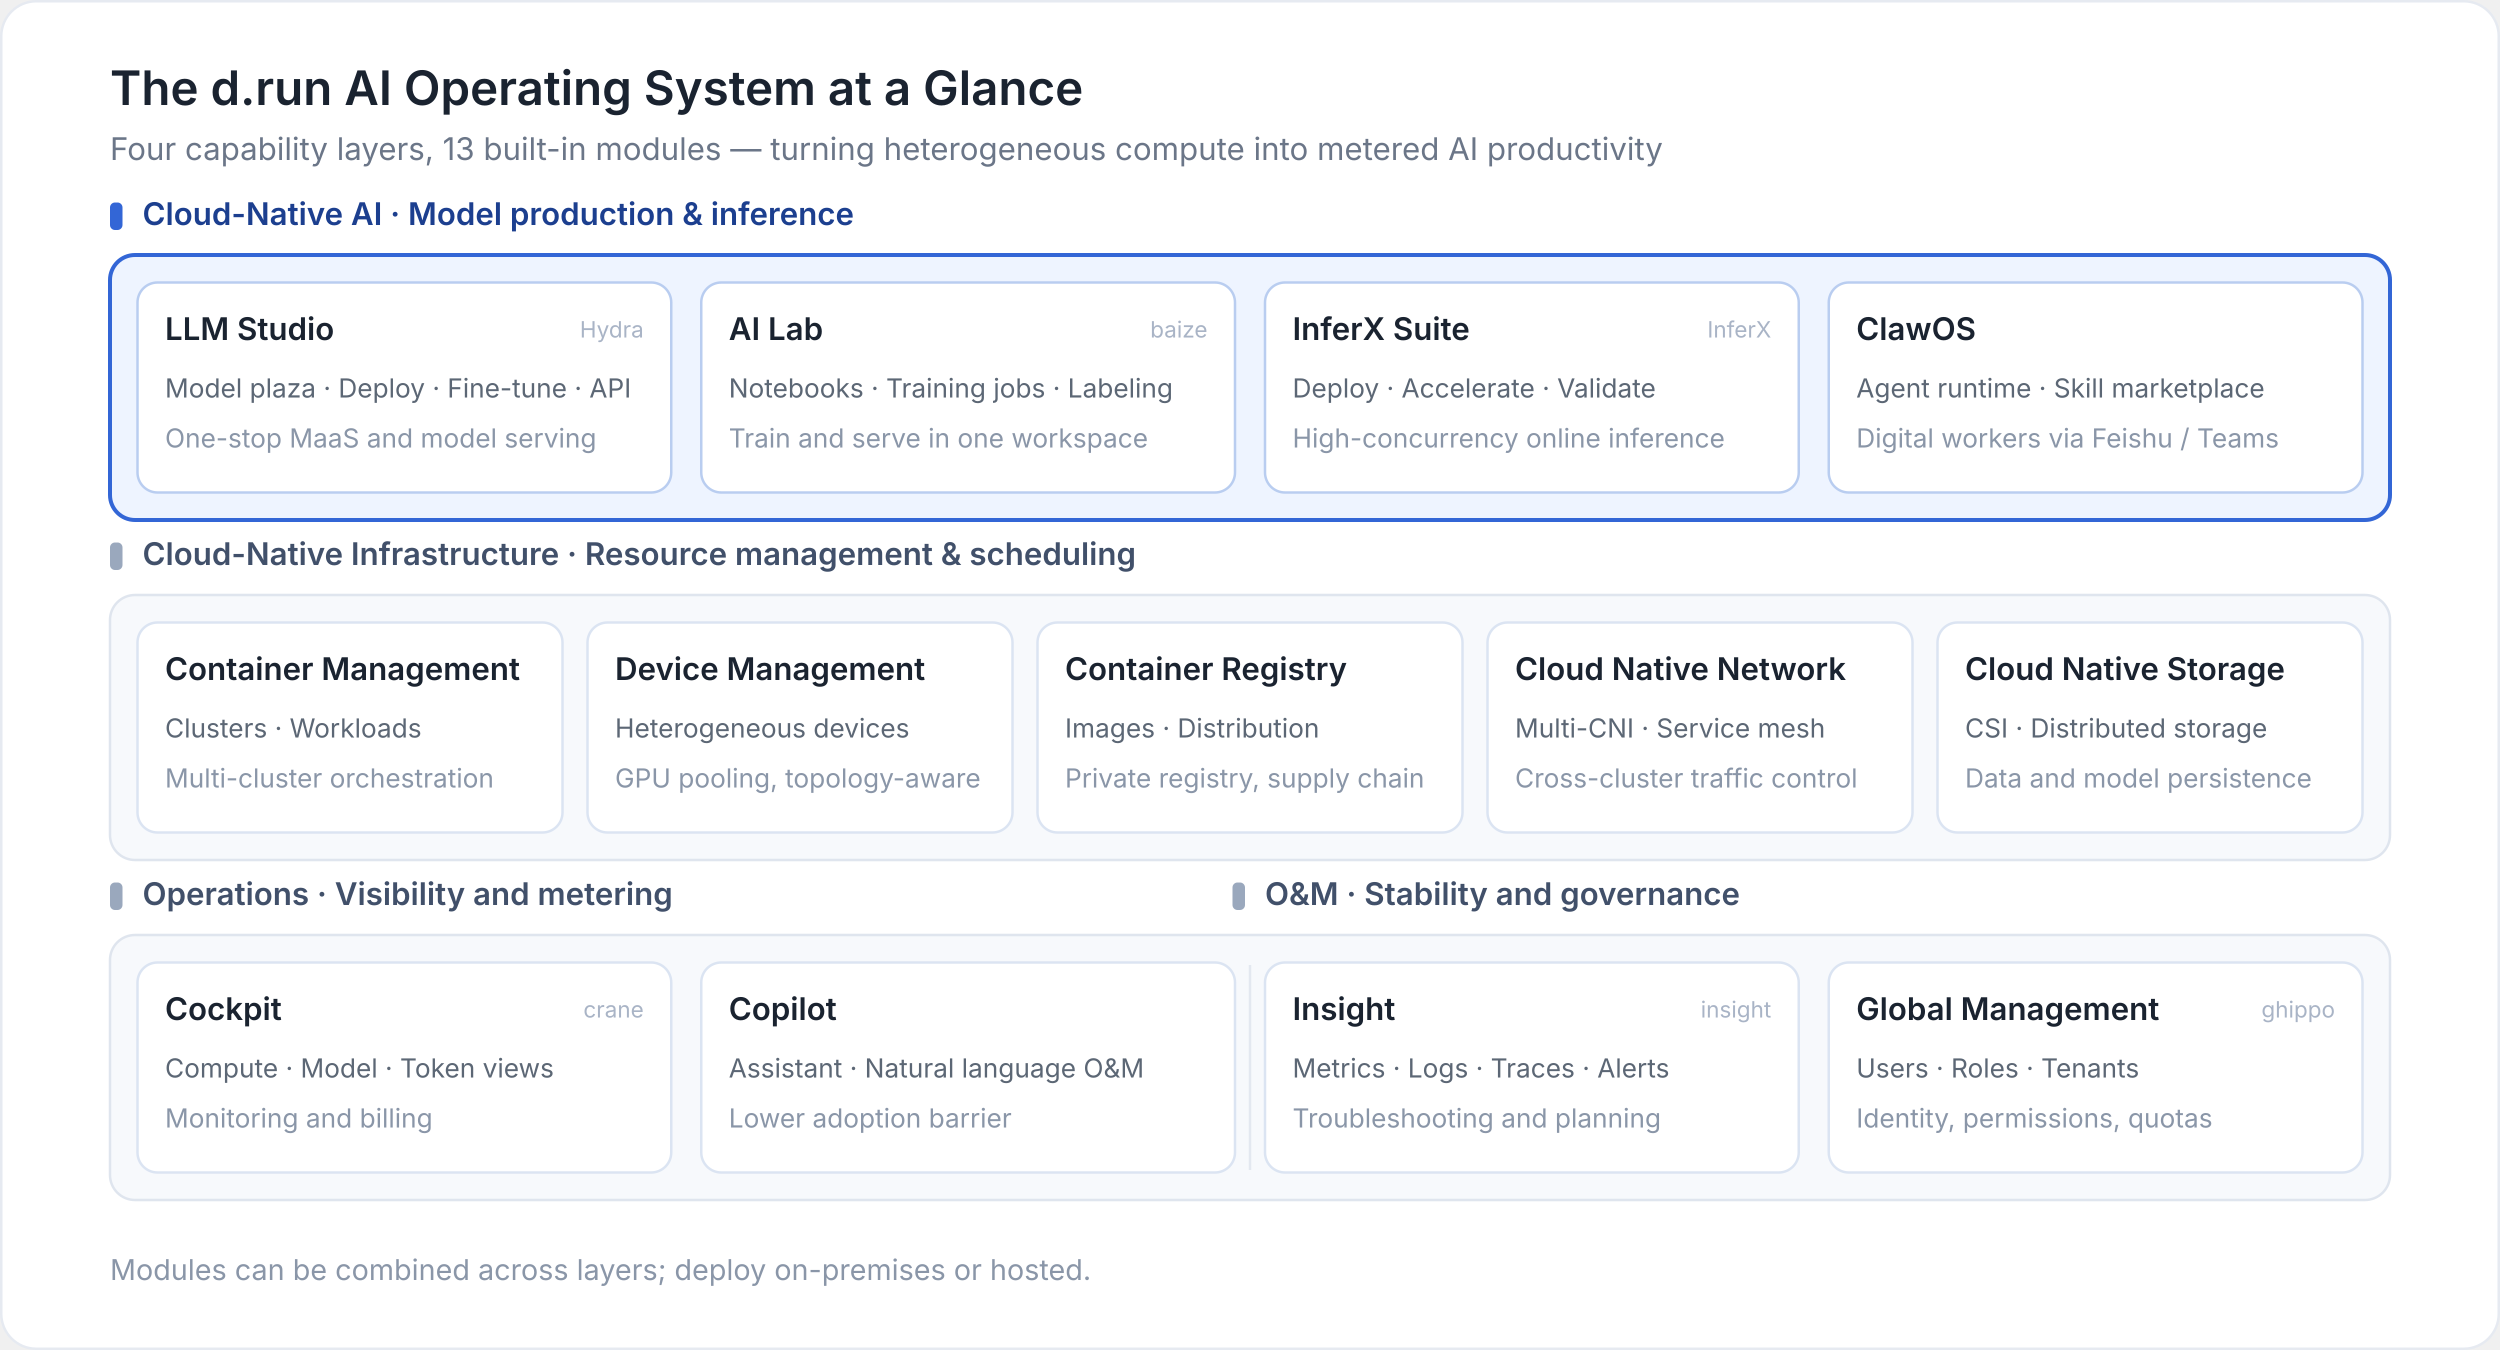
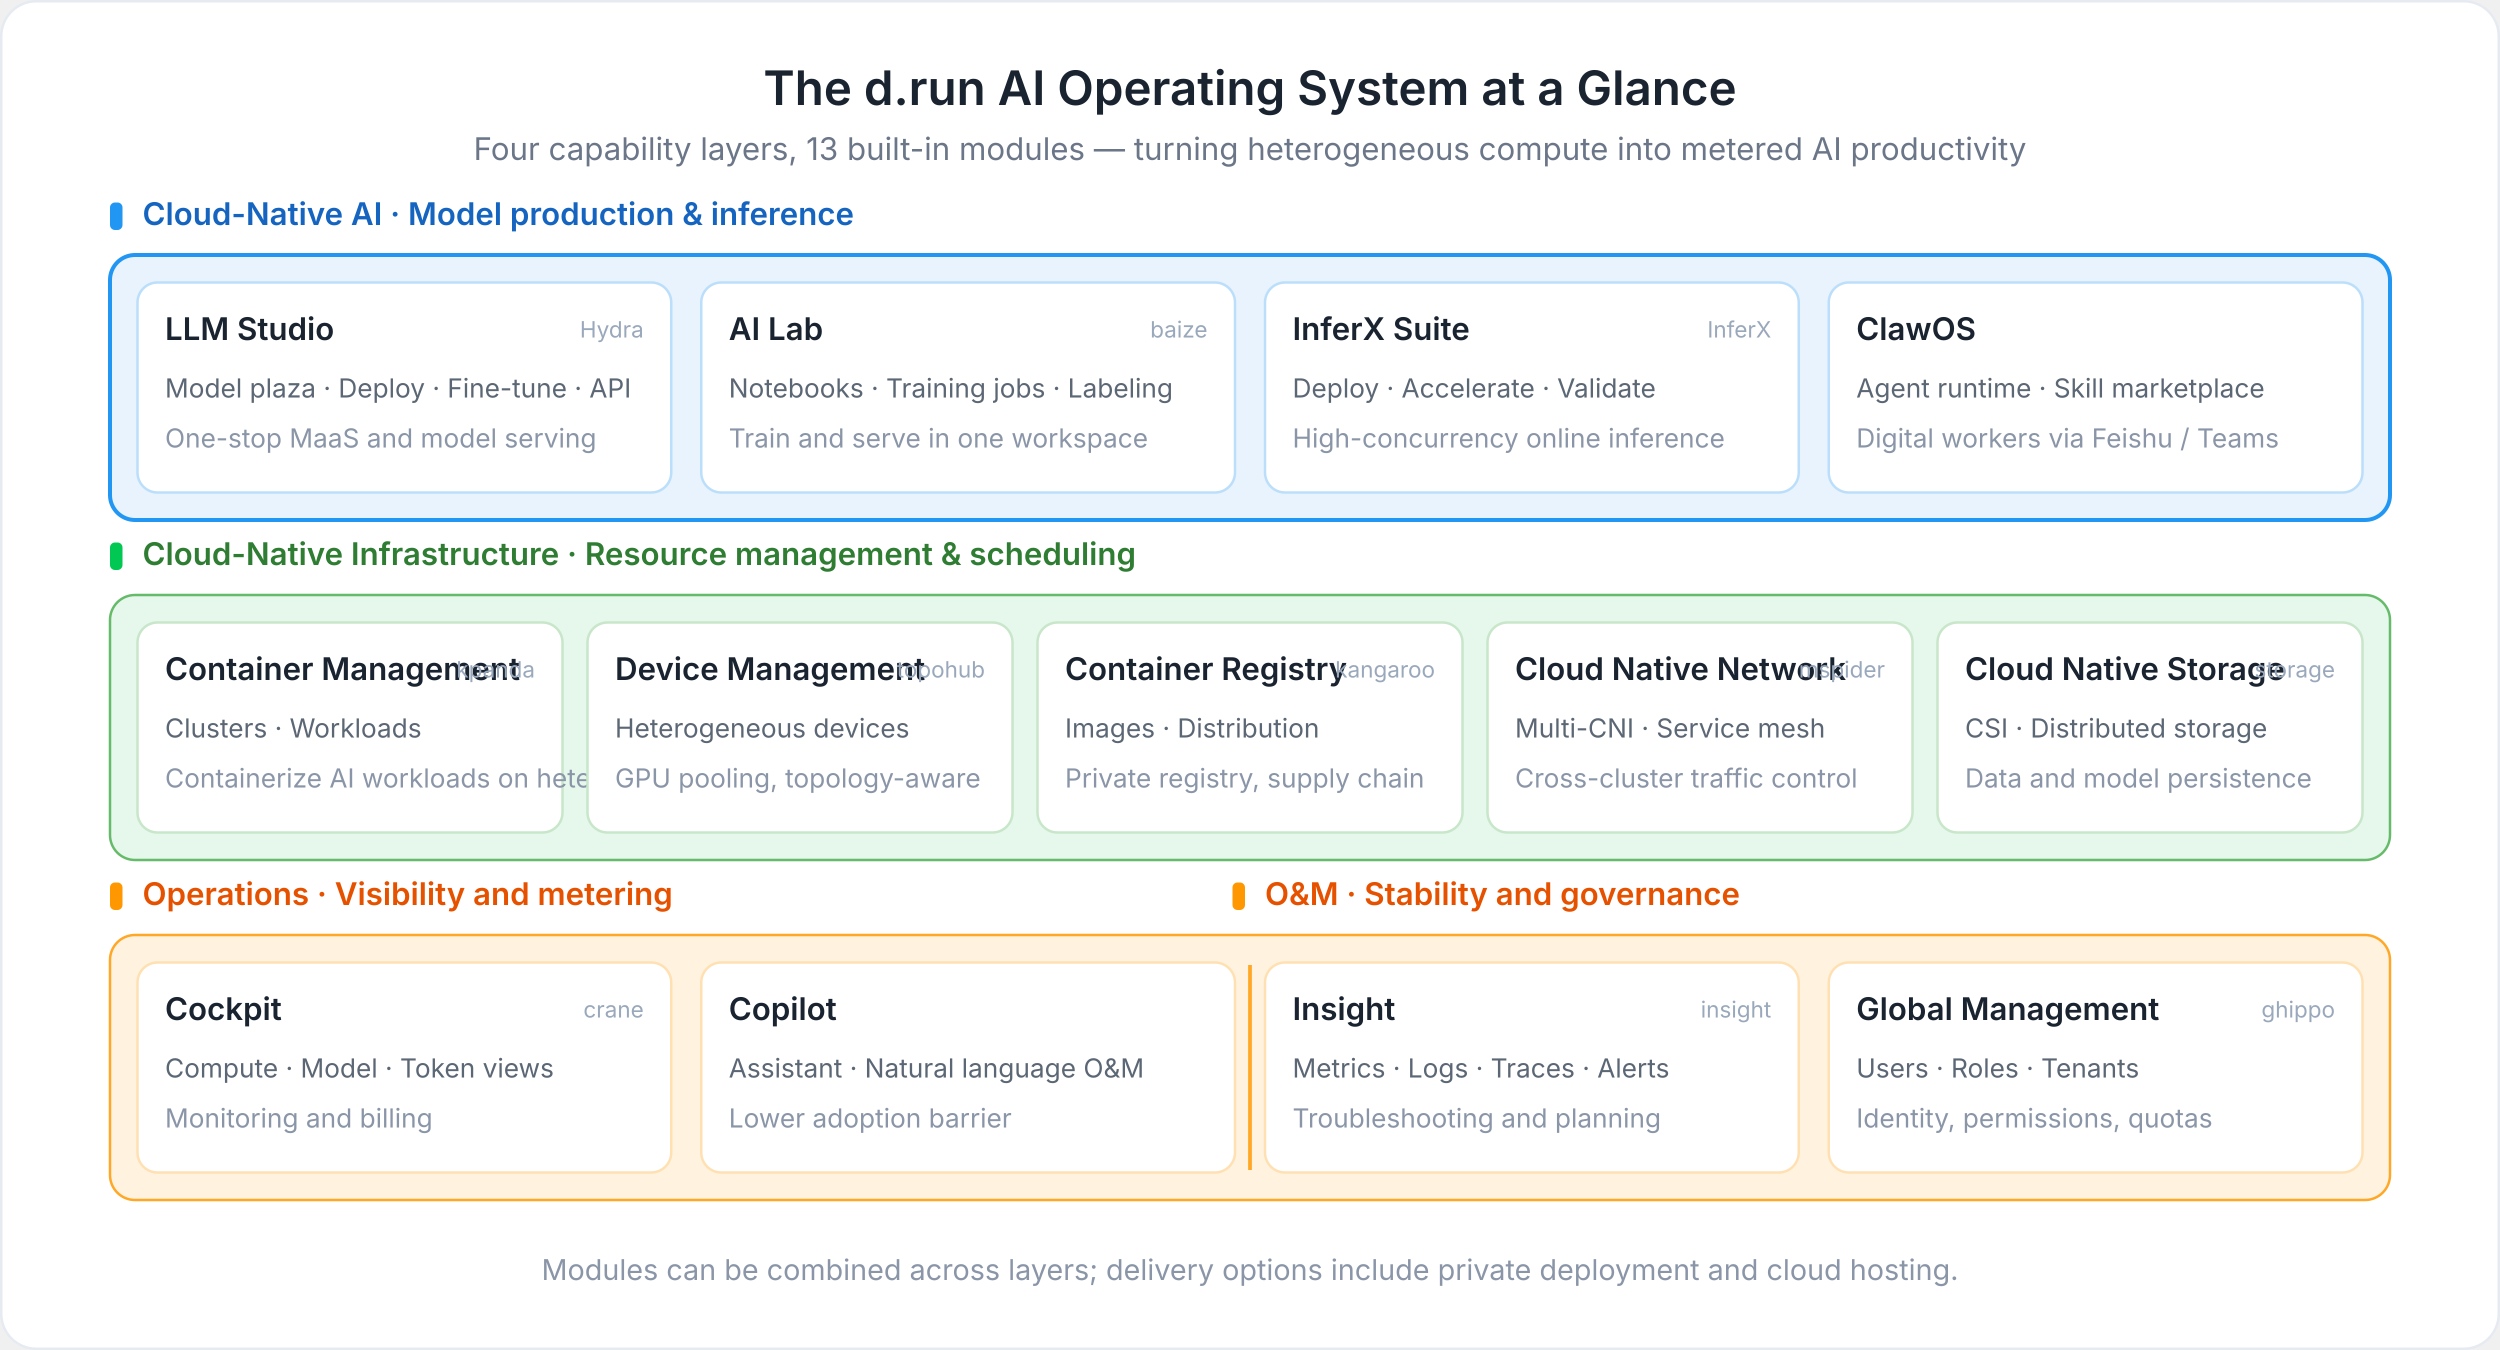
<svg xmlns="http://www.w3.org/2000/svg" width="1000" height="540" viewBox="0 0 1000 540" role="img" aria-labelledby="title desc">
  <style>
    /* Dark mode adaptation: site palette defaults to auto (follows OS). CSS rules override presentation attributes. */
    @media (prefers-color-scheme: dark) {
      /* outer card: transparent so it blends with the page background */
      rect[x="0.5"] { fill: rgba(255,255,255,0.015); stroke: #2e3540; }
      /* surfaces */
      [fill="#ffffff"]:not([x="0.5"]) { fill: #232936; }
-       [fill="#eef4ff"] { fill: #1c2838; }
-       [fill="#f7f9fc"] { fill: #1e232b; }
+       [fill="#e8f3fd"] { fill: #1c2838; }
+       [fill="#e6f7ec"] { fill: #1b2c22; }
+       [fill="#fff3e0"] { fill: #2b2519; }
      /* text */
      [fill="#1a2330"] { fill: #e6ebf2; }
      [fill="#6b7688"] { fill: #8b95a5; }
      [fill="#5c6775"] { fill: #b6bfcb; }
      [fill="#8a96a8"] { fill: #7e8794; }
-       [fill="#a9b4c6"] { fill: #5c6878; }
-       [fill="#41506a"] { fill: #9fb0c8; }
-       [fill="#1c3f8f"] { fill: #82a8ea; }
-       /* accents */
-       [fill="#3366d6"] { fill: #5b86dd; }
-       [fill="#9aa8bd"] { fill: #8291a8; }
+       [fill="#9aa8bc"] { fill: #8291a8; }
+       [fill="#1565c0"] { fill: #64b5f6; }
+       [fill="#2e7d32"] { fill: #81c784; }
+       [fill="#e65100"] { fill: #ffb74d; }
      /* strokes */
-       [stroke="#dbe4f2"] { stroke: #333b48; }
-       [stroke="#b9cdf0"] { stroke: #3c5382; }
-       [stroke="#dfe5ee"] { stroke: #2b323d; }
-       [stroke="#e3e8f0"] { stroke: #2b323d; }
+       [stroke="#2196f3"] { stroke: #42a5f5; }
+       [stroke="#66bb6a"] { stroke: #4caf50; }
+       [stroke="#ffa726"] { stroke: #ffb74d; }
+       [stroke="#bbdefb"] { stroke: #2c4a6e; }
+       [stroke="#c8e6c9"] { stroke: #2c5940; }
+       [stroke="#ffe0b2"] { stroke: #5c4a26; }
    }
  </style>
  <rect x="0.5" y="0.5" width="999" height="539" rx="14" fill="#ffffff" stroke="#e6eaf1" />
-   <text x="44" y="42" font-family="-apple-system, 'PingFang SC', 'Microsoft YaHei', 'Segoe UI', sans-serif" font-size="19" font-weight="600" fill="#1a2330">The d.run AI Operating System at a Glance</text>
-   <text x="44" y="64" font-family="-apple-system, 'PingFang SC', 'Microsoft YaHei', 'Segoe UI', sans-serif" font-size="12.5" fill="#6b7688">Four capability layers, 13 built-in modules — turning heterogeneous compute into metered AI productivity</text>
-   <rect x="44" y="81" width="5" height="11" rx="2" fill="#3366d6" />
-   <text x="57" y="90" font-family="-apple-system, 'PingFang SC', 'Microsoft YaHei', 'Segoe UI', sans-serif" font-size="12.5" font-weight="600" fill="#1c3f8f">Cloud-Native AI · Model production &amp; inference</text>
-   <rect x="44" y="102" width="912" height="106" rx="10" fill="#eef4ff" stroke="#3366d6" stroke-width="1.6" />
-   <rect x="55" y="113" width="213.5" height="84" rx="8" fill="#ffffff" stroke="#b9cdf0" />
+   <text x="500" text-anchor="middle" y="42" font-family="-apple-system, 'PingFang SC', 'Microsoft YaHei', 'Segoe UI', sans-serif" font-size="19" font-weight="600" fill="#1a2330">The d.run AI Operating System at a Glance</text>
+   <text x="500" text-anchor="middle" y="64" font-family="-apple-system, 'PingFang SC', 'Microsoft YaHei', 'Segoe UI', sans-serif" font-size="12.5" fill="#6b7688">Four capability layers, 13 built-in modules — turning heterogeneous compute into metered AI productivity</text>
+   <rect x="44" y="81" width="5" height="11" rx="2" fill="#2196f3" />
+   <text x="57" y="90" font-family="-apple-system, 'PingFang SC', 'Microsoft YaHei', 'Segoe UI', sans-serif" font-size="12.5" font-weight="600" fill="#1565c0">Cloud-Native AI · Model production &amp; inference</text>
+   <rect x="44" y="102" width="912" height="106" rx="10" fill="#e8f3fd" stroke="#2196f3" stroke-width="1.6" />
+   <rect x="55" y="113" width="213.5" height="84" rx="8" fill="#ffffff" stroke="#bbdefb" />
  <text x="66" y="136" font-family="-apple-system, 'PingFang SC', 'Microsoft YaHei', 'Segoe UI', sans-serif" font-size="12.5" font-weight="600" fill="#1a2330">LLM Studio</text>
-   <text x="257.5" y="135" text-anchor="end" font-family="-apple-system, 'PingFang SC', 'Microsoft YaHei', 'Segoe UI', sans-serif" font-size="9" fill="#a9b4c6">Hydra</text>
+   <text x="257.5" y="135" text-anchor="end" font-family="-apple-system, 'PingFang SC', 'Microsoft YaHei', 'Segoe UI', sans-serif" font-size="9" fill="#9aa8bc">Hydra</text>
  <text x="66" y="159" font-family="-apple-system, 'PingFang SC', 'Microsoft YaHei', 'Segoe UI', sans-serif" font-size="10.5" fill="#5c6775">Model plaza · Deploy · Fine-tune · API</text>
  <text x="66" y="179" font-family="-apple-system, 'PingFang SC', 'Microsoft YaHei', 'Segoe UI', sans-serif" font-size="10.5" fill="#8a96a8">One-stop MaaS and model serving</text>
-   <rect x="280.5" y="113" width="213.5" height="84" rx="8" fill="#ffffff" stroke="#b9cdf0" />
+   <rect x="280.5" y="113" width="213.5" height="84" rx="8" fill="#ffffff" stroke="#bbdefb" />
  <text x="291.5" y="136" font-family="-apple-system, 'PingFang SC', 'Microsoft YaHei', 'Segoe UI', sans-serif" font-size="12.5" font-weight="600" fill="#1a2330">AI Lab</text>
-   <text x="483" y="135" text-anchor="end" font-family="-apple-system, 'PingFang SC', 'Microsoft YaHei', 'Segoe UI', sans-serif" font-size="9" fill="#a9b4c6">baize</text>
+   <text x="483" y="135" text-anchor="end" font-family="-apple-system, 'PingFang SC', 'Microsoft YaHei', 'Segoe UI', sans-serif" font-size="9" fill="#9aa8bc">baize</text>
  <text x="291.5" y="159" font-family="-apple-system, 'PingFang SC', 'Microsoft YaHei', 'Segoe UI', sans-serif" font-size="10.5" fill="#5c6775">Notebooks · Training jobs · Labeling</text>
  <text x="291.5" y="179" font-family="-apple-system, 'PingFang SC', 'Microsoft YaHei', 'Segoe UI', sans-serif" font-size="10.5" fill="#8a96a8">Train and serve in one workspace</text>
-   <rect x="506" y="113" width="213.5" height="84" rx="8" fill="#ffffff" stroke="#b9cdf0" />
+   <rect x="506" y="113" width="213.5" height="84" rx="8" fill="#ffffff" stroke="#bbdefb" />
  <text x="517" y="136" font-family="-apple-system, 'PingFang SC', 'Microsoft YaHei', 'Segoe UI', sans-serif" font-size="12.5" font-weight="600" fill="#1a2330">InferX Suite</text>
-   <text x="708.5" y="135" text-anchor="end" font-family="-apple-system, 'PingFang SC', 'Microsoft YaHei', 'Segoe UI', sans-serif" font-size="9" fill="#a9b4c6">InferX</text>
+   <text x="708.5" y="135" text-anchor="end" font-family="-apple-system, 'PingFang SC', 'Microsoft YaHei', 'Segoe UI', sans-serif" font-size="9" fill="#9aa8bc">InferX</text>
  <text x="517" y="159" font-family="-apple-system, 'PingFang SC', 'Microsoft YaHei', 'Segoe UI', sans-serif" font-size="10.5" fill="#5c6775">Deploy · Accelerate · Validate</text>
  <text x="517" y="179" font-family="-apple-system, 'PingFang SC', 'Microsoft YaHei', 'Segoe UI', sans-serif" font-size="10.5" fill="#8a96a8">High-concurrency online inference</text>
-   <rect x="731.5" y="113" width="213.5" height="84" rx="8" fill="#ffffff" stroke="#b9cdf0" />
+   <rect x="731.5" y="113" width="213.5" height="84" rx="8" fill="#ffffff" stroke="#bbdefb" />
  <text x="742.5" y="136" font-family="-apple-system, 'PingFang SC', 'Microsoft YaHei', 'Segoe UI', sans-serif" font-size="12.5" font-weight="600" fill="#1a2330">ClawOS</text>
  <text x="742.5" y="159" font-family="-apple-system, 'PingFang SC', 'Microsoft YaHei', 'Segoe UI', sans-serif" font-size="10.5" fill="#5c6775">Agent runtime · Skill marketplace</text>
  <text x="742.5" y="179" font-family="-apple-system, 'PingFang SC', 'Microsoft YaHei', 'Segoe UI', sans-serif" font-size="10.5" fill="#8a96a8">Digital workers via Feishu / Teams</text>
-   <rect x="44" y="217" width="5" height="11" rx="2" fill="#9aa8bd" />
-   <text x="57" y="226" font-family="-apple-system, 'PingFang SC', 'Microsoft YaHei', 'Segoe UI', sans-serif" font-size="12.5" font-weight="600" fill="#41506a">Cloud-Native Infrastructure · Resource management &amp; scheduling</text>
-   <rect x="44" y="238" width="912" height="106" rx="10" fill="#f7f9fc" stroke="#dfe5ee" stroke-width="1" />
-   <rect x="55" y="249" width="170" height="84" rx="8" fill="#ffffff" stroke="#dbe4f2" />
+   <rect x="44" y="217" width="5" height="11" rx="2" fill="#00c853" />
+   <text x="57" y="226" font-family="-apple-system, 'PingFang SC', 'Microsoft YaHei', 'Segoe UI', sans-serif" font-size="12.5" font-weight="600" fill="#2e7d32">Cloud-Native Infrastructure · Resource management &amp; scheduling</text>
+   <rect x="44" y="238" width="912" height="106" rx="10" fill="#e6f7ec" stroke="#66bb6a" stroke-width="1" />
+   <rect x="55" y="249" width="170" height="84" rx="8" fill="#ffffff" stroke="#c8e6c9" />
  <text x="66" y="272" font-family="-apple-system, 'PingFang SC', 'Microsoft YaHei', 'Segoe UI', sans-serif" font-size="12.5" font-weight="600" fill="#1a2330">Container Management</text>
+   <text x="214" y="271" text-anchor="end" font-family="-apple-system, 'PingFang SC', 'Microsoft YaHei', 'Segoe UI', sans-serif" font-size="9" fill="#9aa8bc">kpanda</text>
  <text x="66" y="295" font-family="-apple-system, 'PingFang SC', 'Microsoft YaHei', 'Segoe UI', sans-serif" font-size="10.5" fill="#5c6775">Clusters · Workloads</text>
-   <text x="66" y="315" font-family="-apple-system, 'PingFang SC', 'Microsoft YaHei', 'Segoe UI', sans-serif" font-size="10.5" fill="#8a96a8">Multi-cluster orchestration</text>
-   <rect x="235" y="249" width="170" height="84" rx="8" fill="#ffffff" stroke="#dbe4f2" />
+   <text x="66" y="315" font-family="-apple-system, 'PingFang SC', 'Microsoft YaHei', 'Segoe UI', sans-serif" font-size="10.5" fill="#8a96a8">Containerize AI workloads on heterogeneous GPUs</text>
+   <rect x="235" y="249" width="170" height="84" rx="8" fill="#ffffff" stroke="#c8e6c9" />
  <text x="246" y="272" font-family="-apple-system, 'PingFang SC', 'Microsoft YaHei', 'Segoe UI', sans-serif" font-size="12.5" font-weight="600" fill="#1a2330">Device Management</text>
+   <text x="394" y="271" text-anchor="end" font-family="-apple-system, 'PingFang SC', 'Microsoft YaHei', 'Segoe UI', sans-serif" font-size="9" fill="#9aa8bc">topohub</text>
  <text x="246" y="295" font-family="-apple-system, 'PingFang SC', 'Microsoft YaHei', 'Segoe UI', sans-serif" font-size="10.5" fill="#5c6775">Heterogeneous devices</text>
  <text x="246" y="315" font-family="-apple-system, 'PingFang SC', 'Microsoft YaHei', 'Segoe UI', sans-serif" font-size="10.5" fill="#8a96a8">GPU pooling, topology-aware</text>
-   <rect x="415" y="249" width="170" height="84" rx="8" fill="#ffffff" stroke="#dbe4f2" />
+   <rect x="415" y="249" width="170" height="84" rx="8" fill="#ffffff" stroke="#c8e6c9" />
  <text x="426" y="272" font-family="-apple-system, 'PingFang SC', 'Microsoft YaHei', 'Segoe UI', sans-serif" font-size="12.5" font-weight="600" fill="#1a2330">Container Registry</text>
+   <text x="574" y="271" text-anchor="end" font-family="-apple-system, 'PingFang SC', 'Microsoft YaHei', 'Segoe UI', sans-serif" font-size="9" fill="#9aa8bc">kangaroo</text>
  <text x="426" y="295" font-family="-apple-system, 'PingFang SC', 'Microsoft YaHei', 'Segoe UI', sans-serif" font-size="10.5" fill="#5c6775">Images · Distribution</text>
  <text x="426" y="315" font-family="-apple-system, 'PingFang SC', 'Microsoft YaHei', 'Segoe UI', sans-serif" font-size="10.5" fill="#8a96a8">Private registry, supply chain</text>
-   <rect x="595" y="249" width="170" height="84" rx="8" fill="#ffffff" stroke="#dbe4f2" />
+   <rect x="595" y="249" width="170" height="84" rx="8" fill="#ffffff" stroke="#c8e6c9" />
  <text x="606" y="272" font-family="-apple-system, 'PingFang SC', 'Microsoft YaHei', 'Segoe UI', sans-serif" font-size="12.5" font-weight="600" fill="#1a2330">Cloud Native Network</text>
+   <text x="754" y="271" text-anchor="end" font-family="-apple-system, 'PingFang SC', 'Microsoft YaHei', 'Segoe UI', sans-serif" font-size="9" fill="#9aa8bc">mspider</text>
  <text x="606" y="295" font-family="-apple-system, 'PingFang SC', 'Microsoft YaHei', 'Segoe UI', sans-serif" font-size="10.5" fill="#5c6775">Multi-CNI · Service mesh</text>
  <text x="606" y="315" font-family="-apple-system, 'PingFang SC', 'Microsoft YaHei', 'Segoe UI', sans-serif" font-size="10.5" fill="#8a96a8">Cross-cluster traffic control</text>
-   <rect x="775" y="249" width="170" height="84" rx="8" fill="#ffffff" stroke="#dbe4f2" />
+   <rect x="775" y="249" width="170" height="84" rx="8" fill="#ffffff" stroke="#c8e6c9" />
  <text x="786" y="272" font-family="-apple-system, 'PingFang SC', 'Microsoft YaHei', 'Segoe UI', sans-serif" font-size="12.5" font-weight="600" fill="#1a2330">Cloud Native Storage</text>
+   <text x="934" y="271" text-anchor="end" font-family="-apple-system, 'PingFang SC', 'Microsoft YaHei', 'Segoe UI', sans-serif" font-size="9" fill="#9aa8bc">storage</text>
  <text x="786" y="295" font-family="-apple-system, 'PingFang SC', 'Microsoft YaHei', 'Segoe UI', sans-serif" font-size="10.5" fill="#5c6775">CSI · Distributed storage</text>
  <text x="786" y="315" font-family="-apple-system, 'PingFang SC', 'Microsoft YaHei', 'Segoe UI', sans-serif" font-size="10.5" fill="#8a96a8">Data and model persistence</text>
-   <rect x="44" y="353" width="5" height="11" rx="2" fill="#9aa8bd" />
-   <text x="57" y="362" font-family="-apple-system, 'PingFang SC', 'Microsoft YaHei', 'Segoe UI', sans-serif" font-size="12.5" font-weight="600" fill="#41506a">Operations · Visibility and metering</text>
-   <rect x="493" y="353" width="5" height="11" rx="2" fill="#9aa8bd" />
-   <text x="506" y="362" font-family="-apple-system, 'PingFang SC', 'Microsoft YaHei', 'Segoe UI', sans-serif" font-size="12.5" font-weight="600" fill="#41506a">O&amp;M · Stability and governance</text>
-   <rect x="44" y="374" width="912" height="106" rx="10" fill="#f7f9fc" stroke="#dfe5ee" stroke-width="1" />
-   <line x1="500" y1="386" x2="500" y2="468" stroke="#e3e8f0" stroke-width="1" />
-   <rect x="55" y="385" width="213.5" height="84" rx="8" fill="#ffffff" stroke="#dbe4f2" />
+   <rect x="44" y="353" width="5" height="11" rx="2" fill="#ff9800" />
+   <text x="57" y="362" font-family="-apple-system, 'PingFang SC', 'Microsoft YaHei', 'Segoe UI', sans-serif" font-size="12.5" font-weight="600" fill="#e65100">Operations · Visibility and metering</text>
+   <rect x="493" y="353" width="5" height="11" rx="2" fill="#ff9800" />
+   <text x="506" y="362" font-family="-apple-system, 'PingFang SC', 'Microsoft YaHei', 'Segoe UI', sans-serif" font-size="12.5" font-weight="600" fill="#e65100">O&amp;M · Stability and governance</text>
+   <rect x="44" y="374" width="912" height="106" rx="10" fill="#fff3e0" stroke="#ffa726" stroke-width="1" />
+   <line x1="500" y1="386" x2="500" y2="468" stroke="#ffa726" stroke-width="1.5" />
+   <rect x="55" y="385" width="213.5" height="84" rx="8" fill="#ffffff" stroke="#ffe0b2" />
  <text x="66" y="408" font-family="-apple-system, 'PingFang SC', 'Microsoft YaHei', 'Segoe UI', sans-serif" font-size="12.5" font-weight="600" fill="#1a2330">Cockpit</text>
-   <text x="257.5" y="407" text-anchor="end" font-family="-apple-system, 'PingFang SC', 'Microsoft YaHei', 'Segoe UI', sans-serif" font-size="9" fill="#a9b4c6">crane</text>
+   <text x="257.5" y="407" text-anchor="end" font-family="-apple-system, 'PingFang SC', 'Microsoft YaHei', 'Segoe UI', sans-serif" font-size="9" fill="#9aa8bc">crane</text>
  <text x="66" y="431" font-family="-apple-system, 'PingFang SC', 'Microsoft YaHei', 'Segoe UI', sans-serif" font-size="10.5" fill="#5c6775">Compute · Model · Token views</text>
  <text x="66" y="451" font-family="-apple-system, 'PingFang SC', 'Microsoft YaHei', 'Segoe UI', sans-serif" font-size="10.5" fill="#8a96a8">Monitoring and billing</text>
-   <rect x="280.5" y="385" width="213.5" height="84" rx="8" fill="#ffffff" stroke="#dbe4f2" />
+   <rect x="280.5" y="385" width="213.5" height="84" rx="8" fill="#ffffff" stroke="#ffe0b2" />
  <text x="291.5" y="408" font-family="-apple-system, 'PingFang SC', 'Microsoft YaHei', 'Segoe UI', sans-serif" font-size="12.5" font-weight="600" fill="#1a2330">Copilot</text>
  <text x="291.5" y="431" font-family="-apple-system, 'PingFang SC', 'Microsoft YaHei', 'Segoe UI', sans-serif" font-size="10.5" fill="#5c6775">Assistant · Natural language O&amp;M</text>
  <text x="291.5" y="451" font-family="-apple-system, 'PingFang SC', 'Microsoft YaHei', 'Segoe UI', sans-serif" font-size="10.5" fill="#8a96a8">Lower adoption barrier</text>
-   <rect x="506" y="385" width="213.5" height="84" rx="8" fill="#ffffff" stroke="#dbe4f2" />
+   <rect x="506" y="385" width="213.5" height="84" rx="8" fill="#ffffff" stroke="#ffe0b2" />
  <text x="517" y="408" font-family="-apple-system, 'PingFang SC', 'Microsoft YaHei', 'Segoe UI', sans-serif" font-size="12.5" font-weight="600" fill="#1a2330">Insight</text>
-   <text x="708.5" y="407" text-anchor="end" font-family="-apple-system, 'PingFang SC', 'Microsoft YaHei', 'Segoe UI', sans-serif" font-size="9" fill="#a9b4c6">insight</text>
+   <text x="708.5" y="407" text-anchor="end" font-family="-apple-system, 'PingFang SC', 'Microsoft YaHei', 'Segoe UI', sans-serif" font-size="9" fill="#9aa8bc">insight</text>
  <text x="517" y="431" font-family="-apple-system, 'PingFang SC', 'Microsoft YaHei', 'Segoe UI', sans-serif" font-size="10.5" fill="#5c6775">Metrics · Logs · Traces · Alerts</text>
  <text x="517" y="451" font-family="-apple-system, 'PingFang SC', 'Microsoft YaHei', 'Segoe UI', sans-serif" font-size="10.5" fill="#8a96a8">Troubleshooting and planning</text>
-   <rect x="731.5" y="385" width="213.5" height="84" rx="8" fill="#ffffff" stroke="#dbe4f2" />
+   <rect x="731.5" y="385" width="213.5" height="84" rx="8" fill="#ffffff" stroke="#ffe0b2" />
  <text x="742.5" y="408" font-family="-apple-system, 'PingFang SC', 'Microsoft YaHei', 'Segoe UI', sans-serif" font-size="12.5" font-weight="600" fill="#1a2330">Global Management</text>
-   <text x="934" y="407" text-anchor="end" font-family="-apple-system, 'PingFang SC', 'Microsoft YaHei', 'Segoe UI', sans-serif" font-size="9" fill="#a9b4c6">ghippo</text>
+   <text x="934" y="407" text-anchor="end" font-family="-apple-system, 'PingFang SC', 'Microsoft YaHei', 'Segoe UI', sans-serif" font-size="9" fill="#9aa8bc">ghippo</text>
  <text x="742.5" y="431" font-family="-apple-system, 'PingFang SC', 'Microsoft YaHei', 'Segoe UI', sans-serif" font-size="10.5" fill="#5c6775">Users · Roles · Tenants</text>
  <text x="742.5" y="451" font-family="-apple-system, 'PingFang SC', 'Microsoft YaHei', 'Segoe UI', sans-serif" font-size="10.5" fill="#8a96a8">Identity, permissions, quotas</text>
-   <text x="44" y="512" font-family="-apple-system, 'PingFang SC', 'Microsoft YaHei', 'Segoe UI', sans-serif" font-size="11.5" fill="#8a96a8">Modules can be combined across layers; deploy on-premises or hosted.</text>
+   <text x="500" text-anchor="middle" y="512" font-family="-apple-system, 'PingFang SC', 'Microsoft YaHei', 'Segoe UI', sans-serif" font-size="11.5" fill="#8a96a8">Modules can be combined across layers; delivery options include private deployment and cloud hosting.</text>
</svg>
